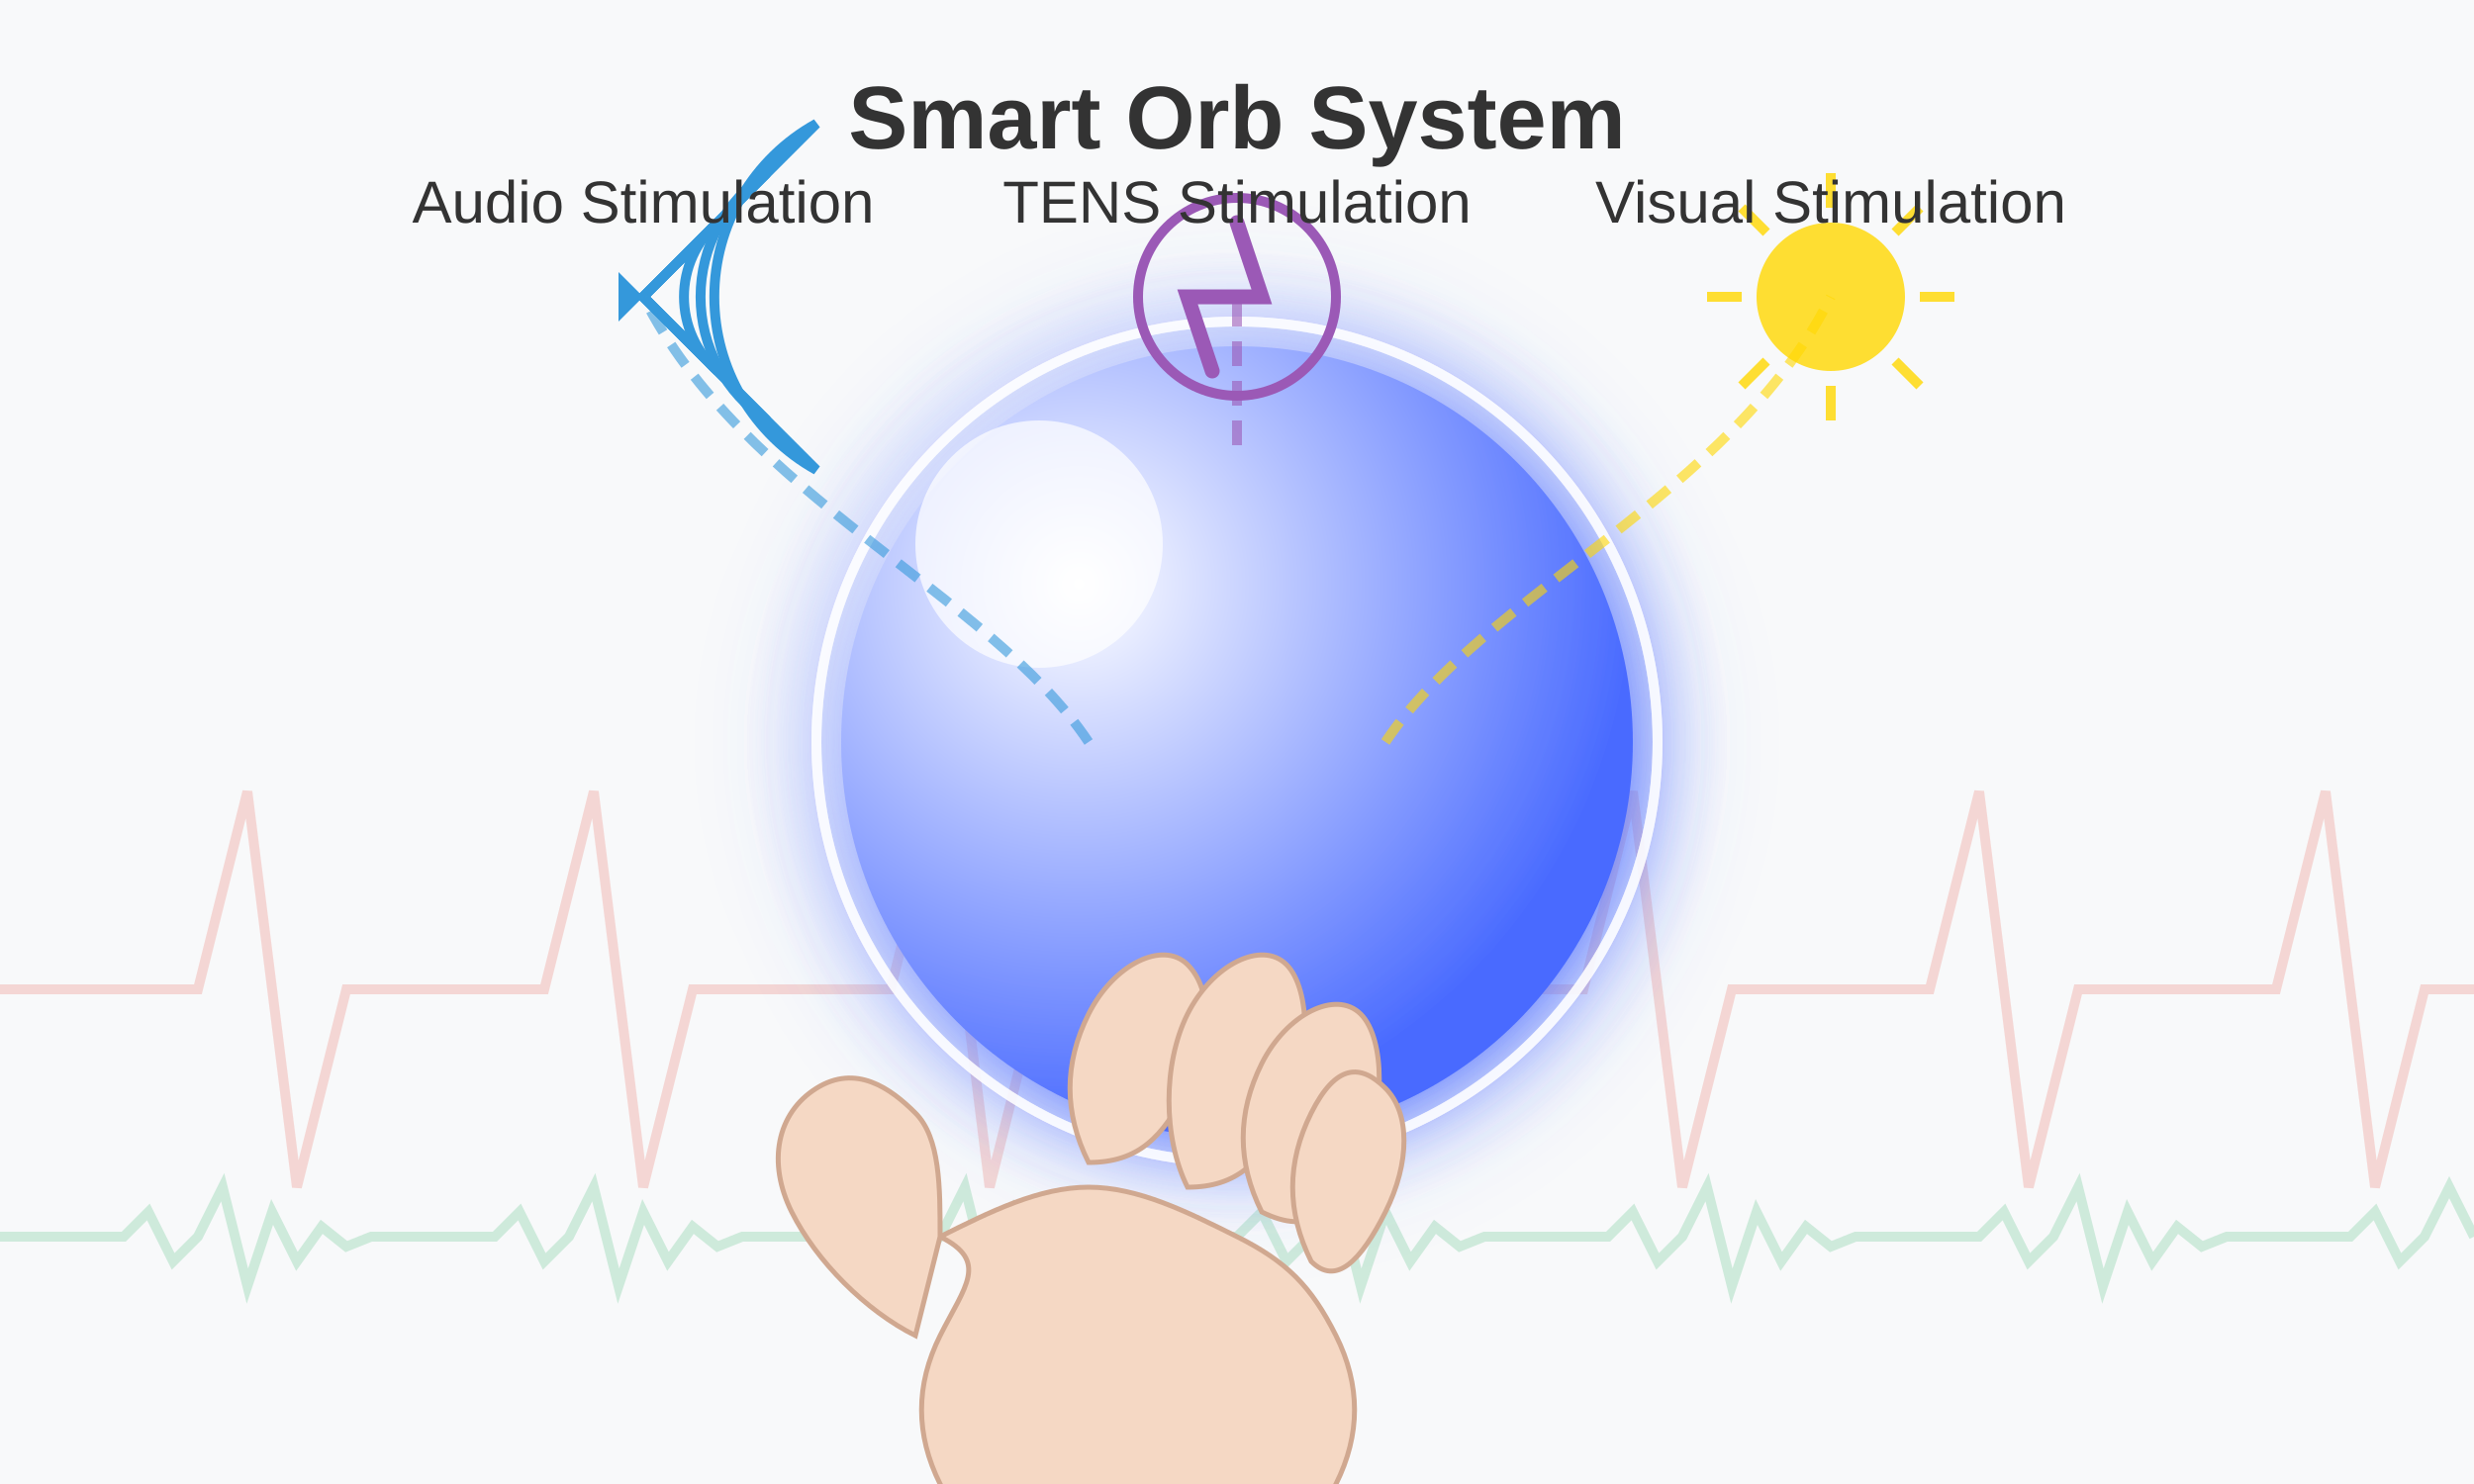
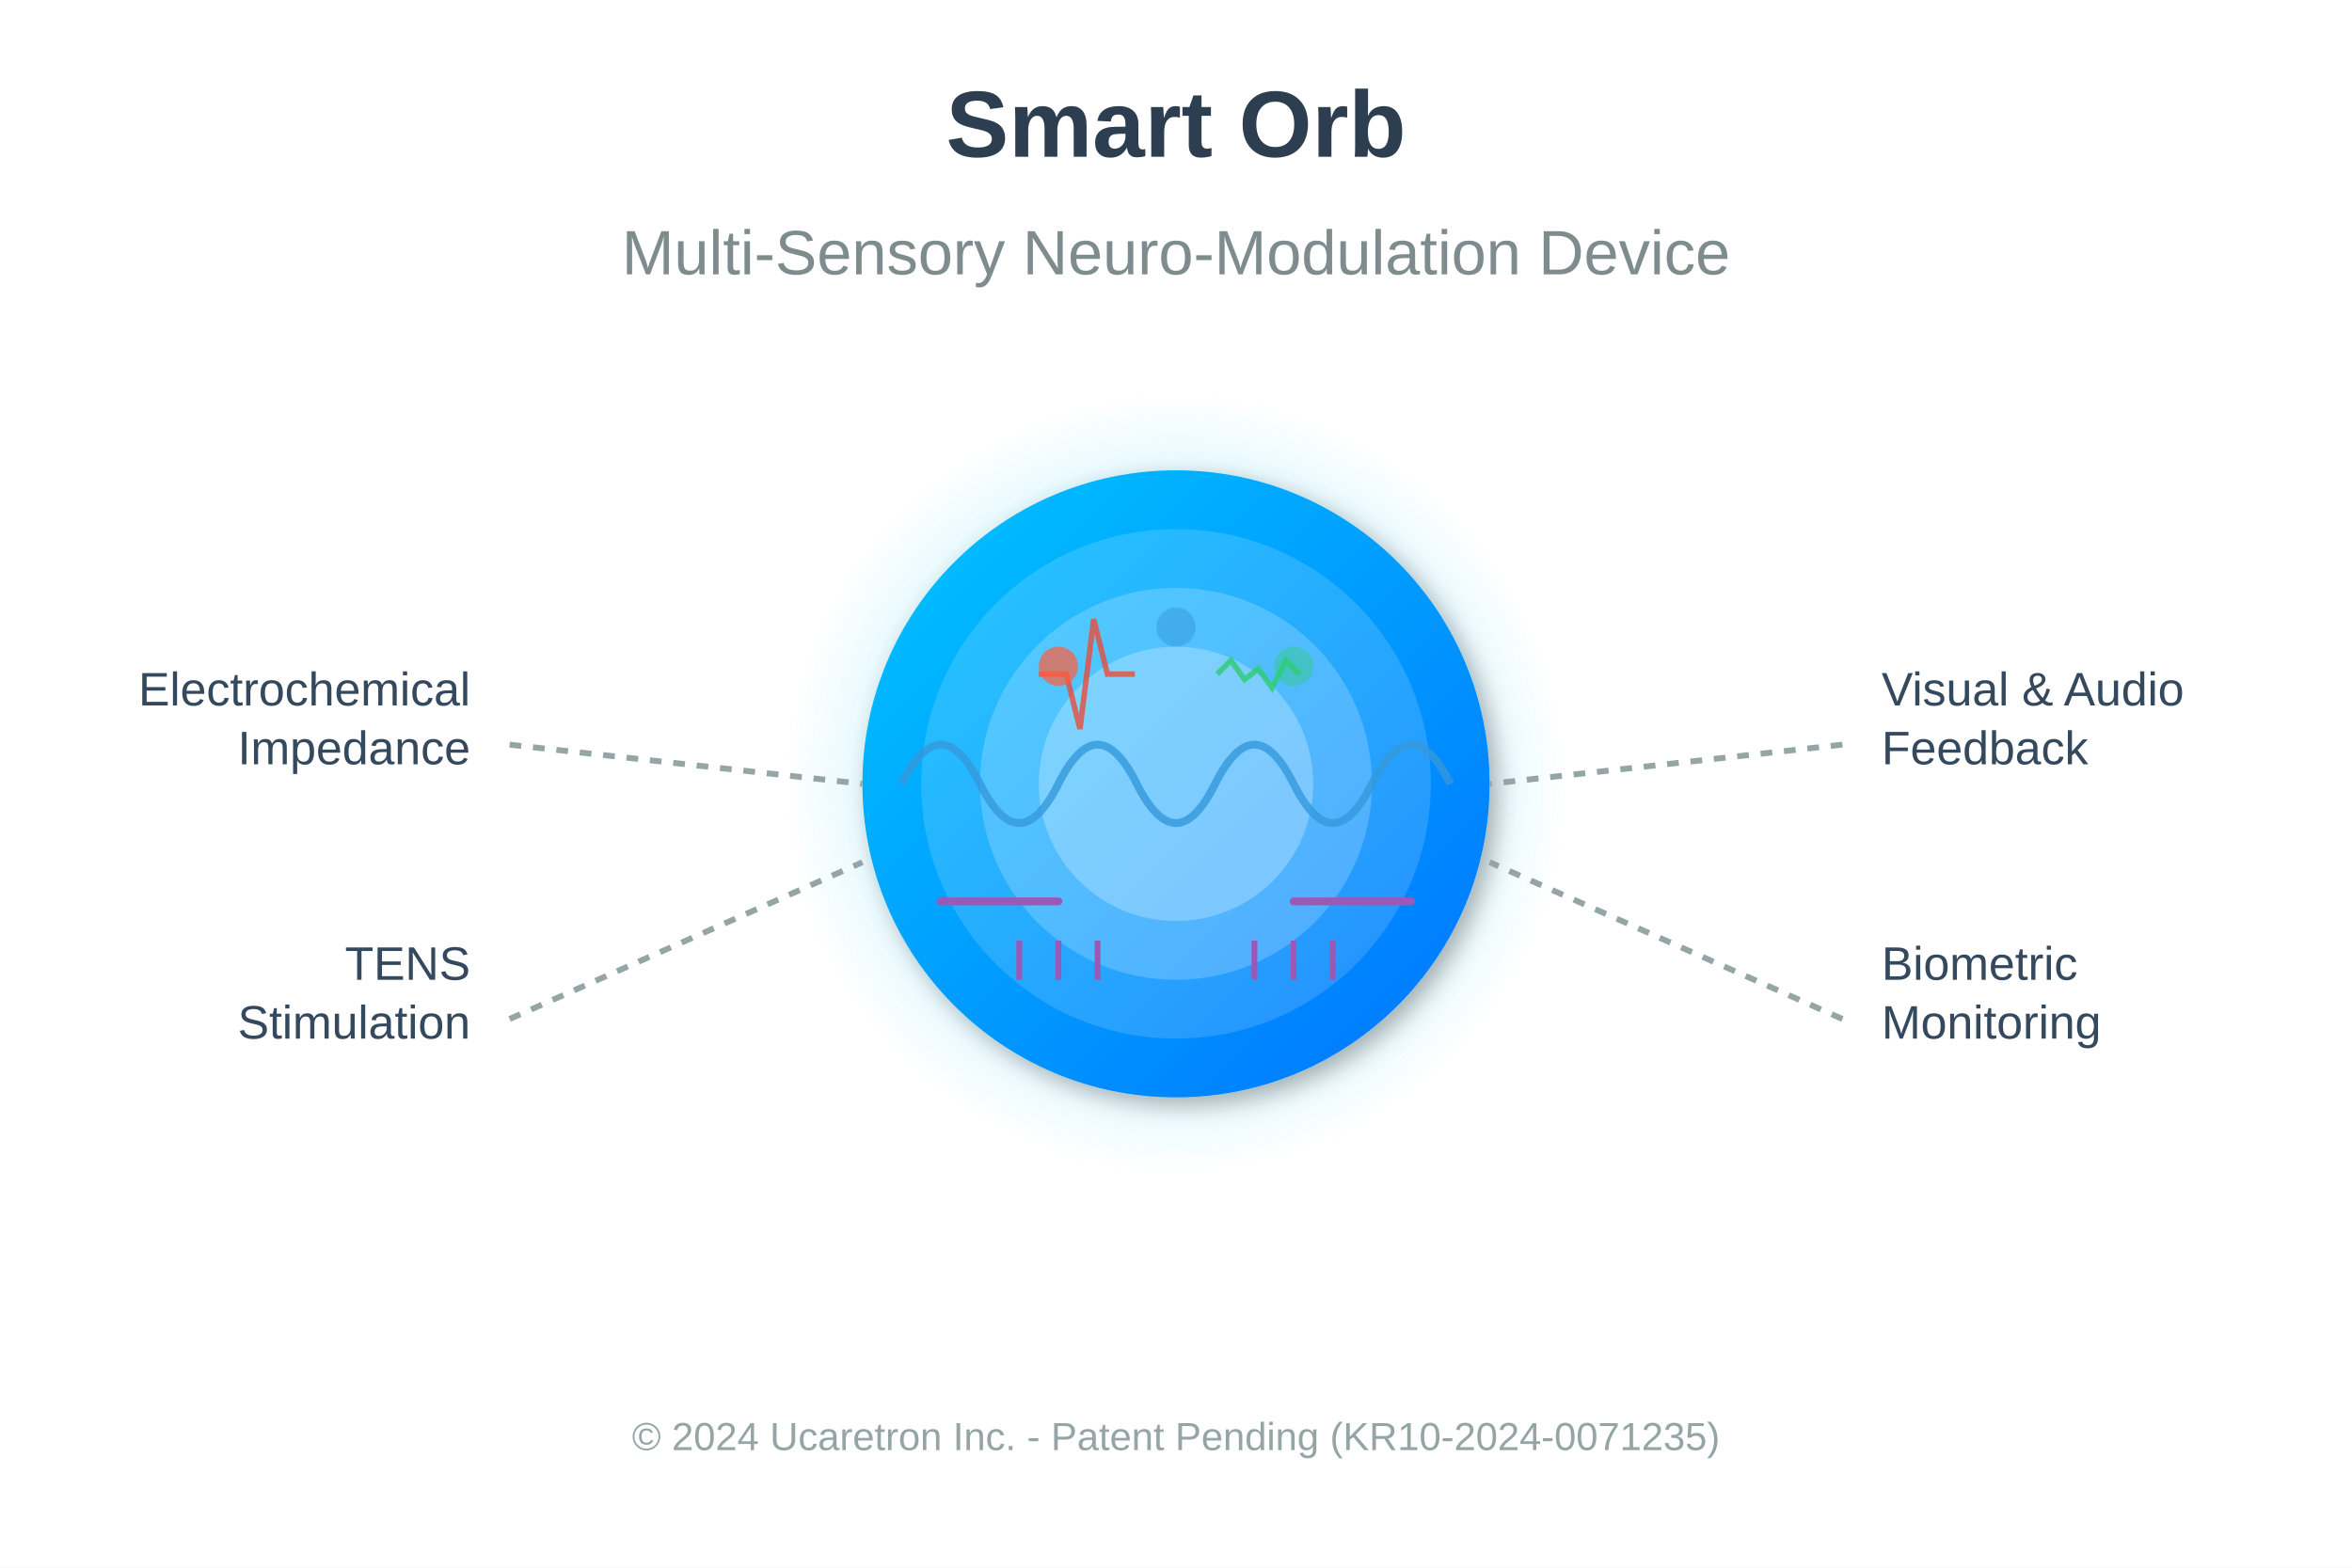
- <svg xmlns="http://www.w3.org/2000/svg" viewBox="0 0 500 300" width="500" height="300">
+ <svg xmlns="http://www.w3.org/2000/svg" width="600" height="400" viewBox="0 0 600 400">
  <defs>
-     <radialGradient id="orbGradient" cx="30%" cy="30%" r="70%" fx="30%" fy="30%">
-       <stop offset="0%" style="stop-color:#ffffff" />
-       <stop offset="100%" style="stop-color:#4a6bff">
-         <animate attributeName="stop-color" values="#4a6bff;#ff4a6b;#6bff4a;#4a6bff" dur="10s" repeatCount="indefinite" />
-       </stop>
-     </radialGradient>
+     <linearGradient id="orbGradient" x1="0%" y1="0%" x2="100%" y2="100%">
+       <stop offset="0%" stop-color="#00c6ff" />
+       <stop offset="100%" stop-color="#0072ff" />
+     </linearGradient>
    <radialGradient id="glowGradient" cx="50%" cy="50%" r="50%" fx="50%" fy="50%">
-       <stop offset="0%" style="stop-color:rgba(255,255,255,0.8)" />
-       <stop offset="100%" style="stop-color:rgba(74,107,255,0)">
-         <animate attributeName="stop-color" values="rgba(74,107,255,0);rgba(255,74,107,0.2);rgba(107,255,74,0.1);rgba(74,107,255,0)" dur="4s" repeatCount="indefinite" />
-       </stop>
+       <stop offset="0%" stop-color="#00c6ff" stop-opacity="0.8" />
+       <stop offset="100%" stop-color="#00c6ff" stop-opacity="0" />
    </radialGradient>
    <filter id="glow" x="-50%" y="-50%" width="200%" height="200%">
-       <feGaussianBlur stdDeviation="8" result="blur" />
+       <feGaussianBlur stdDeviation="10" result="blur" />
      <feComposite in="SourceGraphic" in2="blur" operator="over" />
    </filter>
-     <clipPath id="waveClip">
-       <path d="M0,100 Q25,90 50,100 Q75,110 100,100 Q125,90 150,100 Q175,110 200,100 Q225,90 250,100 Q275,110 300,100 Q325,90 350,100 Q375,110 400,100 Q425,90 450,100 Q475,110 500,100 V150 H0 Z">
-         <animate attributeName="d" values="M0,100 Q25,90 50,100 Q75,110 100,100 Q125,90 150,100 Q175,110 200,100 Q225,90 250,100 Q275,110 300,100 Q325,90 350,100 Q375,110 400,100 Q425,90 450,100 Q475,110 500,100 V150 H0 Z;                         M0,100 Q25,110 50,100 Q75,90 100,100 Q125,110 150,100 Q175,90 200,100 Q225,110 250,100 Q275,90 300,100 Q325,110 350,100 Q375,90 400,100 Q425,110 450,100 Q475,90 500,100 V150 H0 Z;                         M0,100 Q25,90 50,100 Q75,110 100,100 Q125,90 150,100 Q175,110 200,100 Q225,90 250,100 Q275,110 300,100 Q325,90 350,100 Q375,110 400,100 Q425,90 450,100 Q475,110 500,100 V150 H0 Z" dur="6s" repeatCount="indefinite" />
-       </path>
-     </clipPath>
+     <filter id="dropShadow" x="-20%" y="-20%" width="140%" height="140%">
+       <feGaussianBlur in="SourceAlpha" stdDeviation="3" />
+       <feOffset dx="2" dy="2" result="offsetblur" />
+       <feComponentTransfer>
+         <feFuncA type="linear" slope="0.3" />
+       </feComponentTransfer>
+       <feMerge>
+         <feMergeNode />
+         <feMergeNode in="SourceGraphic" />
+       </feMerge>
+     </filter>
  </defs>
-   <rect x="0" y="0" width="500" height="300" fill="#f8f9fa" />
-   <g opacity="0.2">
-     <path d="M0,200 L40,200 L50,160 L60,240 L70,200 L110,200 L120,160 L130,240 L140,200 L180,200 L190,160 L200,240 L210,200 L250,200 L260,160 L270,240 L280,200 L320,200 L330,160 L340,240 L350,200 L390,200 L400,160 L410,240 L420,200 L460,200 L470,160 L480,240 L490,200 L500,200" fill="none" stroke="#e74c3c" stroke-width="2">
-       <animate attributeName="d" values="M0,200 L40,200 L50,160 L60,240 L70,200 L110,200 L120,160 L130,240 L140,200 L180,200 L190,160 L200,240 L210,200 L250,200 L260,160 L270,240 L280,200 L320,200 L330,160 L340,240 L350,200 L390,200 L400,160 L410,240 L420,200 L460,200 L470,160 L480,240 L490,200 L500,200;                       M0,200 L40,200 L50,140 L60,260 L70,200 L110,200 L120,140 L130,260 L140,200 L180,200 L190,140 L200,260 L210,200 L250,200 L260,140 L270,260 L280,200 L320,200 L330,140 L340,260 L350,200 L390,200 L400,140 L410,260 L420,200 L460,200 L470,140 L480,260 L490,200 L500,200;                       M0,200 L40,200 L50,160 L60,240 L70,200 L110,200 L120,160 L130,240 L140,200 L180,200 L190,160 L200,240 L210,200 L250,200 L260,160 L270,240 L280,200 L320,200 L330,160 L340,240 L350,200 L390,200 L400,160 L410,240 L420,200 L460,200 L470,160 L480,240 L490,200 L500,200" dur="3s" repeatCount="indefinite" />
+   <rect width="600" height="400" fill="#ffffff" />
+   <g transform="translate(300, 200)">
+     <circle r="100" fill="url(#glowGradient)" opacity="0.6">
+       <animate attributeName="opacity" values="0.6;0.3;0.6" dur="3s" repeatCount="indefinite" />
+     </circle>
+     <circle r="80" fill="url(#orbGradient)" filter="url(#dropShadow)">
+       <animate attributeName="r" values="80;83;80" dur="2s" repeatCount="indefinite" />
+     </circle>
+     <circle r="65" fill="#ffffff" opacity="0.15" />
+     <circle r="50" fill="#ffffff" opacity="0.2" />
+     <circle r="35" fill="#ffffff" opacity="0.25" />
+     <circle r="85" fill="transparent" stroke="#00c6ff" stroke-width="2" opacity="0">
+       <animate attributeName="r" values="85;150" dur="3s" repeatCount="indefinite" />
+       <animate attributeName="opacity" values="0.8;0" dur="3s" repeatCount="indefinite" />
+     </circle>
+     <circle r="85" fill="transparent" stroke="#00c6ff" stroke-width="1.5" opacity="0">
+       <animate attributeName="r" values="85;150" dur="3s" begin="1s" repeatCount="indefinite" />
+       <animate attributeName="opacity" values="0.6;0" dur="3s" begin="1s" repeatCount="indefinite" />
+     </circle>
+   </g>
+   <g transform="translate(300, 200)">
+     <path d="M-70,0 Q-60,-20 -50,0 T-30,0 T-10,0 T10,0 T30,0 T50,0 T70,0" fill="none" stroke="#3498db" stroke-width="2" opacity="0.8">
+       <animateTransform attributeName="transform" type="translate" values="0,0; 0,-5; 0,0; 0,5; 0,0" dur="2s" repeatCount="indefinite" />
    </path>
-     <path d="M0,250 L25,250 L30,245 L35,255 L40,250 L45,240 L50,260 L55,245 L60,255 L65,248 L70,252 L75,250 L100,250 L105,245 L110,255 L115,250 L120,240 L125,260 L130,245 L135,255 L140,248 L145,252 L150,250 L175,250 L180,245 L185,255 L190,250 L195,240 L200,260 L205,245 L210,255 L215,248 L220,252 L225,250 L250,250 L255,245 L260,255 L265,250 L270,240 L275,260 L280,245 L285,255 L290,248 L295,252 L300,250 L325,250 L330,245 L335,255 L340,250 L345,240 L350,260 L355,245 L360,255 L365,248 L370,252 L375,250 L400,250 L405,245 L410,255 L415,250 L420,240 L425,260 L430,245 L435,255 L440,248 L445,252 L450,250 L475,250 L480,245 L485,255 L490,250 L495,240 L500,250" fill="none" stroke="#27ae60" stroke-width="2">
-       <animate attributeName="d" values="M0,250 L25,250 L30,245 L35,255 L40,250 L45,240 L50,260 L55,245 L60,255 L65,248 L70,252 L75,250 L100,250 L105,245 L110,255 L115,250 L120,240 L125,260 L130,245 L135,255 L140,248 L145,252 L150,250 L175,250 L180,245 L185,255 L190,250 L195,240 L200,260 L205,245 L210,255 L215,248 L220,252 L225,250 L250,250 L255,245 L260,255 L265,250 L270,240 L275,260 L280,245 L285,255 L290,248 L295,252 L300,250 L325,250 L330,245 L335,255 L340,250 L345,240 L350,260 L355,245 L360,255 L365,248 L370,252 L375,250 L400,250 L405,245 L410,255 L415,250 L420,240 L425,260 L430,245 L435,255 L440,248 L445,252 L450,250 L475,250 L480,245 L485,255 L490,250 L495,240 L500,250;                       M0,250 L25,250 L30,240 L35,260 L40,250 L45,235 L50,265 L55,240 L60,260 L65,245 L70,255 L75,250 L100,250 L105,240 L110,260 L115,250 L120,235 L125,265 L130,240 L135,260 L140,245 L145,255 L150,250 L175,250 L180,240 L185,260 L190,250 L195,235 L200,265 L205,240 L210,260 L215,245 L220,255 L225,250 L250,250 L255,240 L260,260 L265,250 L270,235 L275,265 L280,240 L285,260 L290,245 L295,255 L300,250 L325,250 L330,240 L335,260 L340,250 L345,235 L350,265 L355,240 L360,260 L365,245 L370,255 L375,250 L400,250 L405,240 L410,260 L415,250 L420,235 L425,265 L430,240 L435,260 L440,245 L445,255 L450,250 L475,250 L480,240 L485,260 L490,250 L495,235 L500,250;                       M0,250 L25,250 L30,245 L35,255 L40,250 L45,240 L50,260 L55,245 L60,255 L65,248 L70,252 L75,250 L100,250 L105,245 L110,255 L115,250 L120,240 L125,260 L130,245 L135,255 L140,248 L145,252 L150,250 L175,250 L180,245 L185,255 L190,250 L195,240 L200,260 L205,245 L210,255 L215,248 L220,252 L225,250 L250,250 L255,245 L260,255 L265,250 L270,240 L275,260 L280,245 L285,255 L290,248 L295,252 L300,250 L325,250 L330,245 L335,255 L340,250 L345,240 L350,260 L355,245 L360,255 L365,248 L370,252 L375,250 L400,250 L405,245 L410,255 L415,250 L420,240 L425,260 L430,245 L435,255 L440,248 L445,252 L450,250 L475,250 L480,245 L485,255 L490,250 L495,240 L500,250" dur="1.5s" repeatCount="indefinite" />
+     <path d="M-50,-40 L-40,-40 L-35,-20 L-30,-60 L-25,-40 L-15,-40" fill="none" stroke="#e74c3c" stroke-width="2" opacity="0.8" transform="scale(0.7)">
+       <animateTransform attributeName="transform" type="scale" values="0.7; 0.8; 0.7" dur="0.5s" repeatCount="indefinite" />
+     </path>
+     <path d="M15,-40 L20,-45 L25,-38 L30,-42 L35,-35 L40,-45 L45,-40" fill="none" stroke="#2ecc71" stroke-width="2" opacity="0.8" transform="scale(0.7)">
+       <animateTransform attributeName="transform" type="skewX" values="0; 3; 0; -3; 0" dur="1s" repeatCount="indefinite" />
    </path>
  </g>
-   <g transform="translate(250, 150)">
-     <circle cx="0" cy="0" r="100" fill="url(#glowGradient)" filter="url(#glow)">
-       <animate attributeName="r" values="100;110;100" dur="4s" repeatCount="indefinite" />
+   <g transform="translate(300, 200)">
+     <circle cx="-30" cy="-30" r="5" fill="#ff5e3a" opacity="0.7">
+       <animate attributeName="opacity" values="0.7;0.3;0.7" dur="1.5s" repeatCount="indefinite" />
    </circle>
-     <circle cx="0" cy="0" r="80" fill="url(#orbGradient)" filter="url(#glow)">
-       <animate attributeName="r" values="80;83;80" dur="2s" repeatCount="indefinite" />
+     <circle cx="30" cy="-30" r="5" fill="#2ecc71" opacity="0.4">
+       <animate attributeName="opacity" values="0.4;0.8;0.4" dur="2s" repeatCount="indefinite" />
    </circle>
-     <ellipse cx="-40" cy="-40" rx="25" ry="25" fill="rgba(255,255,255,0.7)">
-       <animate attributeName="rx" values="25;28;25" dur="3s" repeatCount="indefinite" />
-       <animate attributeName="ry" values="25;22;25" dur="3s" repeatCount="indefinite" />
-     </ellipse>
-     <g>
-       <circle cx="0" cy="0" r="85" fill="none" stroke="rgba(255,255,255,0.5)" stroke-width="2">
-         <animate attributeName="r" values="85;150;150" dur="3s" repeatCount="indefinite" />
-         <animate attributeName="opacity" values="0.5;0;0" dur="3s" repeatCount="indefinite" />
-       </circle>
-       <circle cx="0" cy="0" r="85" fill="none" stroke="rgba(255,255,255,0.5)" stroke-width="2">
-         <animate attributeName="r" values="85;85;150;150" begin="1s" dur="3s" repeatCount="indefinite" />
-         <animate attributeName="opacity" values="0.5;0.5;0;0" begin="1s" dur="3s" repeatCount="indefinite" />
-       </circle>
-       <circle cx="0" cy="0" r="85" fill="none" stroke="rgba(255,255,255,0.5)" stroke-width="2">
-         <animate attributeName="r" values="85;85;85;150;150" begin="2s" dur="3s" repeatCount="indefinite" />
-         <animate attributeName="opacity" values="0.5;0.5;0.5;0;0" begin="2s" dur="3s" repeatCount="indefinite" />
-       </circle>
-     </g>
+     <circle cx="0" cy="-40" r="5" fill="#3498db" opacity="0.5">
+       <animate attributeName="opacity" values="0.5;0.9;0.5" dur="2.5s" repeatCount="indefinite" />
+     </circle>
  </g>
-   <g transform="translate(190, 180)">
-     <path d="M0,70 C10,65 20,60 30,60 C40,60 50,65 60,70 C70,75 75,80 80,90 C85,100 85,110 80,120 C75,130 60,140 40,140 C20,140 5,130 0,120 C-5,110 -5,100 0,90 C5,80 10,75 0,70 Z" fill="#f5d8c4" stroke="#d0a890" stroke-width="1" />
-     <path d="M-5,90 C-15,85 -25,75 -30,65 C-35,55 -33,45 -25,40 C-17,35 -10,40 -5,45 C0,50 0,60 0,70 Z" fill="#f5d8c4" stroke="#d0a890" stroke-width="1" />
-     <path d="M30,55 C25,45 25,35 30,25 C35,15 45,10 50,15 C55,20 55,30 50,40 C45,50 40,55 30,55 Z" fill="#f5d8c4" stroke="#d0a890" stroke-width="1" />
-     <path d="M50,60 C45,50 45,35 50,25 C55,15 65,10 70,15 C75,20 75,35 70,45 C65,55 60,60 50,60 Z" fill="#f5d8c4" stroke="#d0a890" stroke-width="1" />
-     <path d="M65,65 C60,55 60,45 65,35 C70,25 80,20 85,25 C90,30 90,45 85,55 C80,65 75,70 65,65 Z" fill="#f5d8c4" stroke="#d0a890" stroke-width="1" />
-     <path d="M75,75 C70,65 70,55 75,45 C80,35 85,35 90,40 C95,45 95,55 90,65 C85,75 80,80 75,75 Z" fill="#f5d8c4" stroke="#d0a890" stroke-width="1" />
+   <g transform="translate(300, 200)">
+     <line x1="-60" y1="30" x2="-30" y2="30" stroke="#9b59b6" stroke-width="2" stroke-linecap="round">
+       <animate attributeName="x2" values="-30;-20;-30" dur="0.7s" repeatCount="indefinite" />
+     </line>
+     <line x1="30" y1="30" x2="60" y2="30" stroke="#9b59b6" stroke-width="2" stroke-linecap="round">
+       <animate attributeName="x1" values="30;20;30" dur="0.7s" repeatCount="indefinite" />
+     </line>
+     <line x1="-40" y1="40" x2="-40" y2="50" stroke="#9b59b6" stroke-width="1.5" />
+     <line x1="-30" y1="40" x2="-30" y2="50" stroke="#9b59b6" stroke-width="1.5" />
+     <line x1="-20" y1="40" x2="-20" y2="50" stroke="#9b59b6" stroke-width="1.5" />
+     <line x1="20" y1="40" x2="20" y2="50" stroke="#9b59b6" stroke-width="1.5" />
+     <line x1="30" y1="40" x2="30" y2="50" stroke="#9b59b6" stroke-width="1.5" />
+     <line x1="40" y1="40" x2="40" y2="50" stroke="#9b59b6" stroke-width="1.5" />
  </g>
-   <g>
-     <g transform="translate(370, 60)">
-       <circle cx="0" cy="0" r="15" fill="rgba(255, 215, 0, 0.8)">
-         <animate attributeName="opacity" values="0.8;0.4;0.8" dur="2s" repeatCount="indefinite" />
-       </circle>
-       <g opacity="0.8">
-         <line x1="0" y1="-25" x2="0" y2="-18" stroke="#ffd700" stroke-width="2" />
-         <line x1="0" y1="25" x2="0" y2="18" stroke="#ffd700" stroke-width="2" />
-         <line x1="-25" y1="0" x2="-18" y2="0" stroke="#ffd700" stroke-width="2" />
-         <line x1="25" y1="0" x2="18" y2="0" stroke="#ffd700" stroke-width="2" />
-         <line x1="-18" y1="-18" x2="-13" y2="-13" stroke="#ffd700" stroke-width="2" />
-         <line x1="18" y1="18" x2="13" y2="13" stroke="#ffd700" stroke-width="2" />
-         <line x1="-18" y1="18" x2="-13" y2="13" stroke="#ffd700" stroke-width="2" />
-         <line x1="18" y1="-18" x2="13" y2="-13" stroke="#ffd700" stroke-width="2" />
-       </g>
-     </g>
-     <g transform="translate(130, 60)">
-       <path d="M0,0 L-5,5 L-5,-5 Z" fill="#3498db" />
-       <path d="M0,0 L15,15 A20,20 0 0 1 15,-15 Z" fill="none" stroke="#3498db" stroke-width="2">
-         <animate attributeName="opacity" values="1;0.5;1" dur="3s" repeatCount="indefinite" />
-       </path>
-       <path d="M0,0 L25,25 A30,30 0 0 1 25,-25 Z" fill="none" stroke="#3498db" stroke-width="2">
-         <animate attributeName="opacity" values="0.7;0.3;0.7" dur="3s" repeatCount="indefinite" />
-       </path>
-       <path d="M0,0 L35,35 A40,40 0 0 1 35,-35 Z" fill="none" stroke="#3498db" stroke-width="2">
-         <animate attributeName="opacity" values="0.4;0.1;0.4" dur="3s" repeatCount="indefinite" />
-       </path>
-     </g>
-     <g transform="translate(250, 60)">
-       <path d="M0,-15 L5,0 L-10,0 L-5,15" fill="none" stroke="#9b59b6" stroke-width="3" stroke-linecap="round">
-         <animate attributeName="opacity" values="1;0.4;1" dur="1s" repeatCount="indefinite" />
-       </path>
-       <circle cx="0" cy="0" r="20" fill="none" stroke="#9b59b6" stroke-width="2">
-         <animate attributeName="r" values="20;22;20" dur="2s" repeatCount="indefinite" />
-       </circle>
-     </g>
+   <text x="300" y="40" font-family="Arial" font-size="24" font-weight="bold" fill="#2c3e50" text-anchor="middle">Smart Orb</text>
+   <text x="300" y="70" font-family="Arial" font-size="16" fill="#7f8c8d" text-anchor="middle">Multi-Sensory Neuro-Modulation Device</text>
+   <g font-family="Arial" font-size="12" fill="#34495e">
+     <text x="120" y="180" text-anchor="end">Electrochemical</text>
+     <text x="120" y="195" text-anchor="end">Impedance</text>
+     <text x="120" y="250" text-anchor="end">TENS</text>
+     <text x="120" y="265" text-anchor="end">Stimulation</text>
+     <text x="480" y="180" text-anchor="start">Visual &amp; Audio</text>
+     <text x="480" y="195" text-anchor="start">Feedback</text>
+     <text x="480" y="250" text-anchor="start">Biometric</text>
+     <text x="480" y="265" text-anchor="start">Monitoring</text>
  </g>
-   <g opacity="0.6">
-     <path d="M220,150 C200,120 150,100 130,60" fill="none" stroke="#3498db" stroke-width="2" stroke-dasharray="5,3">
-       <animate attributeName="stroke-dashoffset" values="0;24" dur="2s" repeatCount="indefinite" />
-     </path>
-     <path d="M280,150 C300,120 350,100 370,60" fill="none" stroke="#ffd700" stroke-width="2" stroke-dasharray="5,3">
-       <animate attributeName="stroke-dashoffset" values="0;24" dur="2s" repeatCount="indefinite" />
-     </path>
-     <path d="M250,90 L250,60" fill="none" stroke="#9b59b6" stroke-width="2" stroke-dasharray="5,3">
-       <animate attributeName="stroke-dashoffset" values="0;16" dur="1s" repeatCount="indefinite" />
-     </path>
+   <g stroke="#95a5a6" stroke-width="1.5" stroke-dasharray="3,3">
+     <line x1="130" y1="190" x2="220" y2="200" />
+     <line x1="130" y1="260" x2="220" y2="220" />
+     <line x1="470" y1="190" x2="380" y2="200" />
+     <line x1="470" y1="260" x2="380" y2="220" />
  </g>
-   <g font-family="Arial, sans-serif" font-size="14" fill="#333">
-     <text x="250" y="30" text-anchor="middle" font-weight="bold" font-size="18">Smart Orb System</text>
-     <text x="130" y="45" text-anchor="middle" font-size="12">Audio Stimulation</text>
-     <text x="250" y="45" text-anchor="middle" font-size="12">TENS Stimulation</text>
-     <text x="370" y="45" text-anchor="middle" font-size="12">Visual Stimulation</text>
-   </g>
+   <text x="300" y="370" font-family="Arial" font-size="10" fill="#95a5a6" text-anchor="middle">© 2024 Ucaretron Inc. - Patent Pending (KR10-2024-0071235)</text>
</svg>
